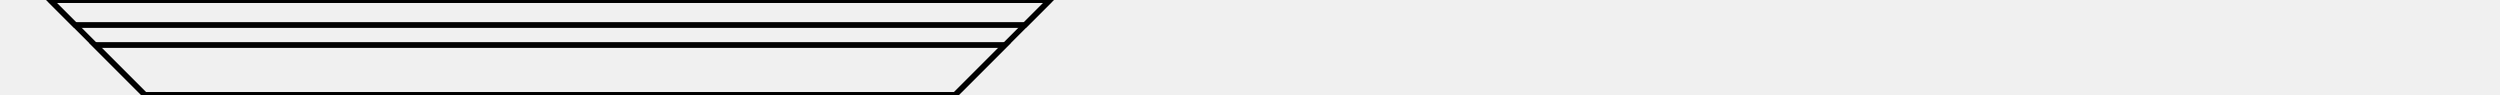
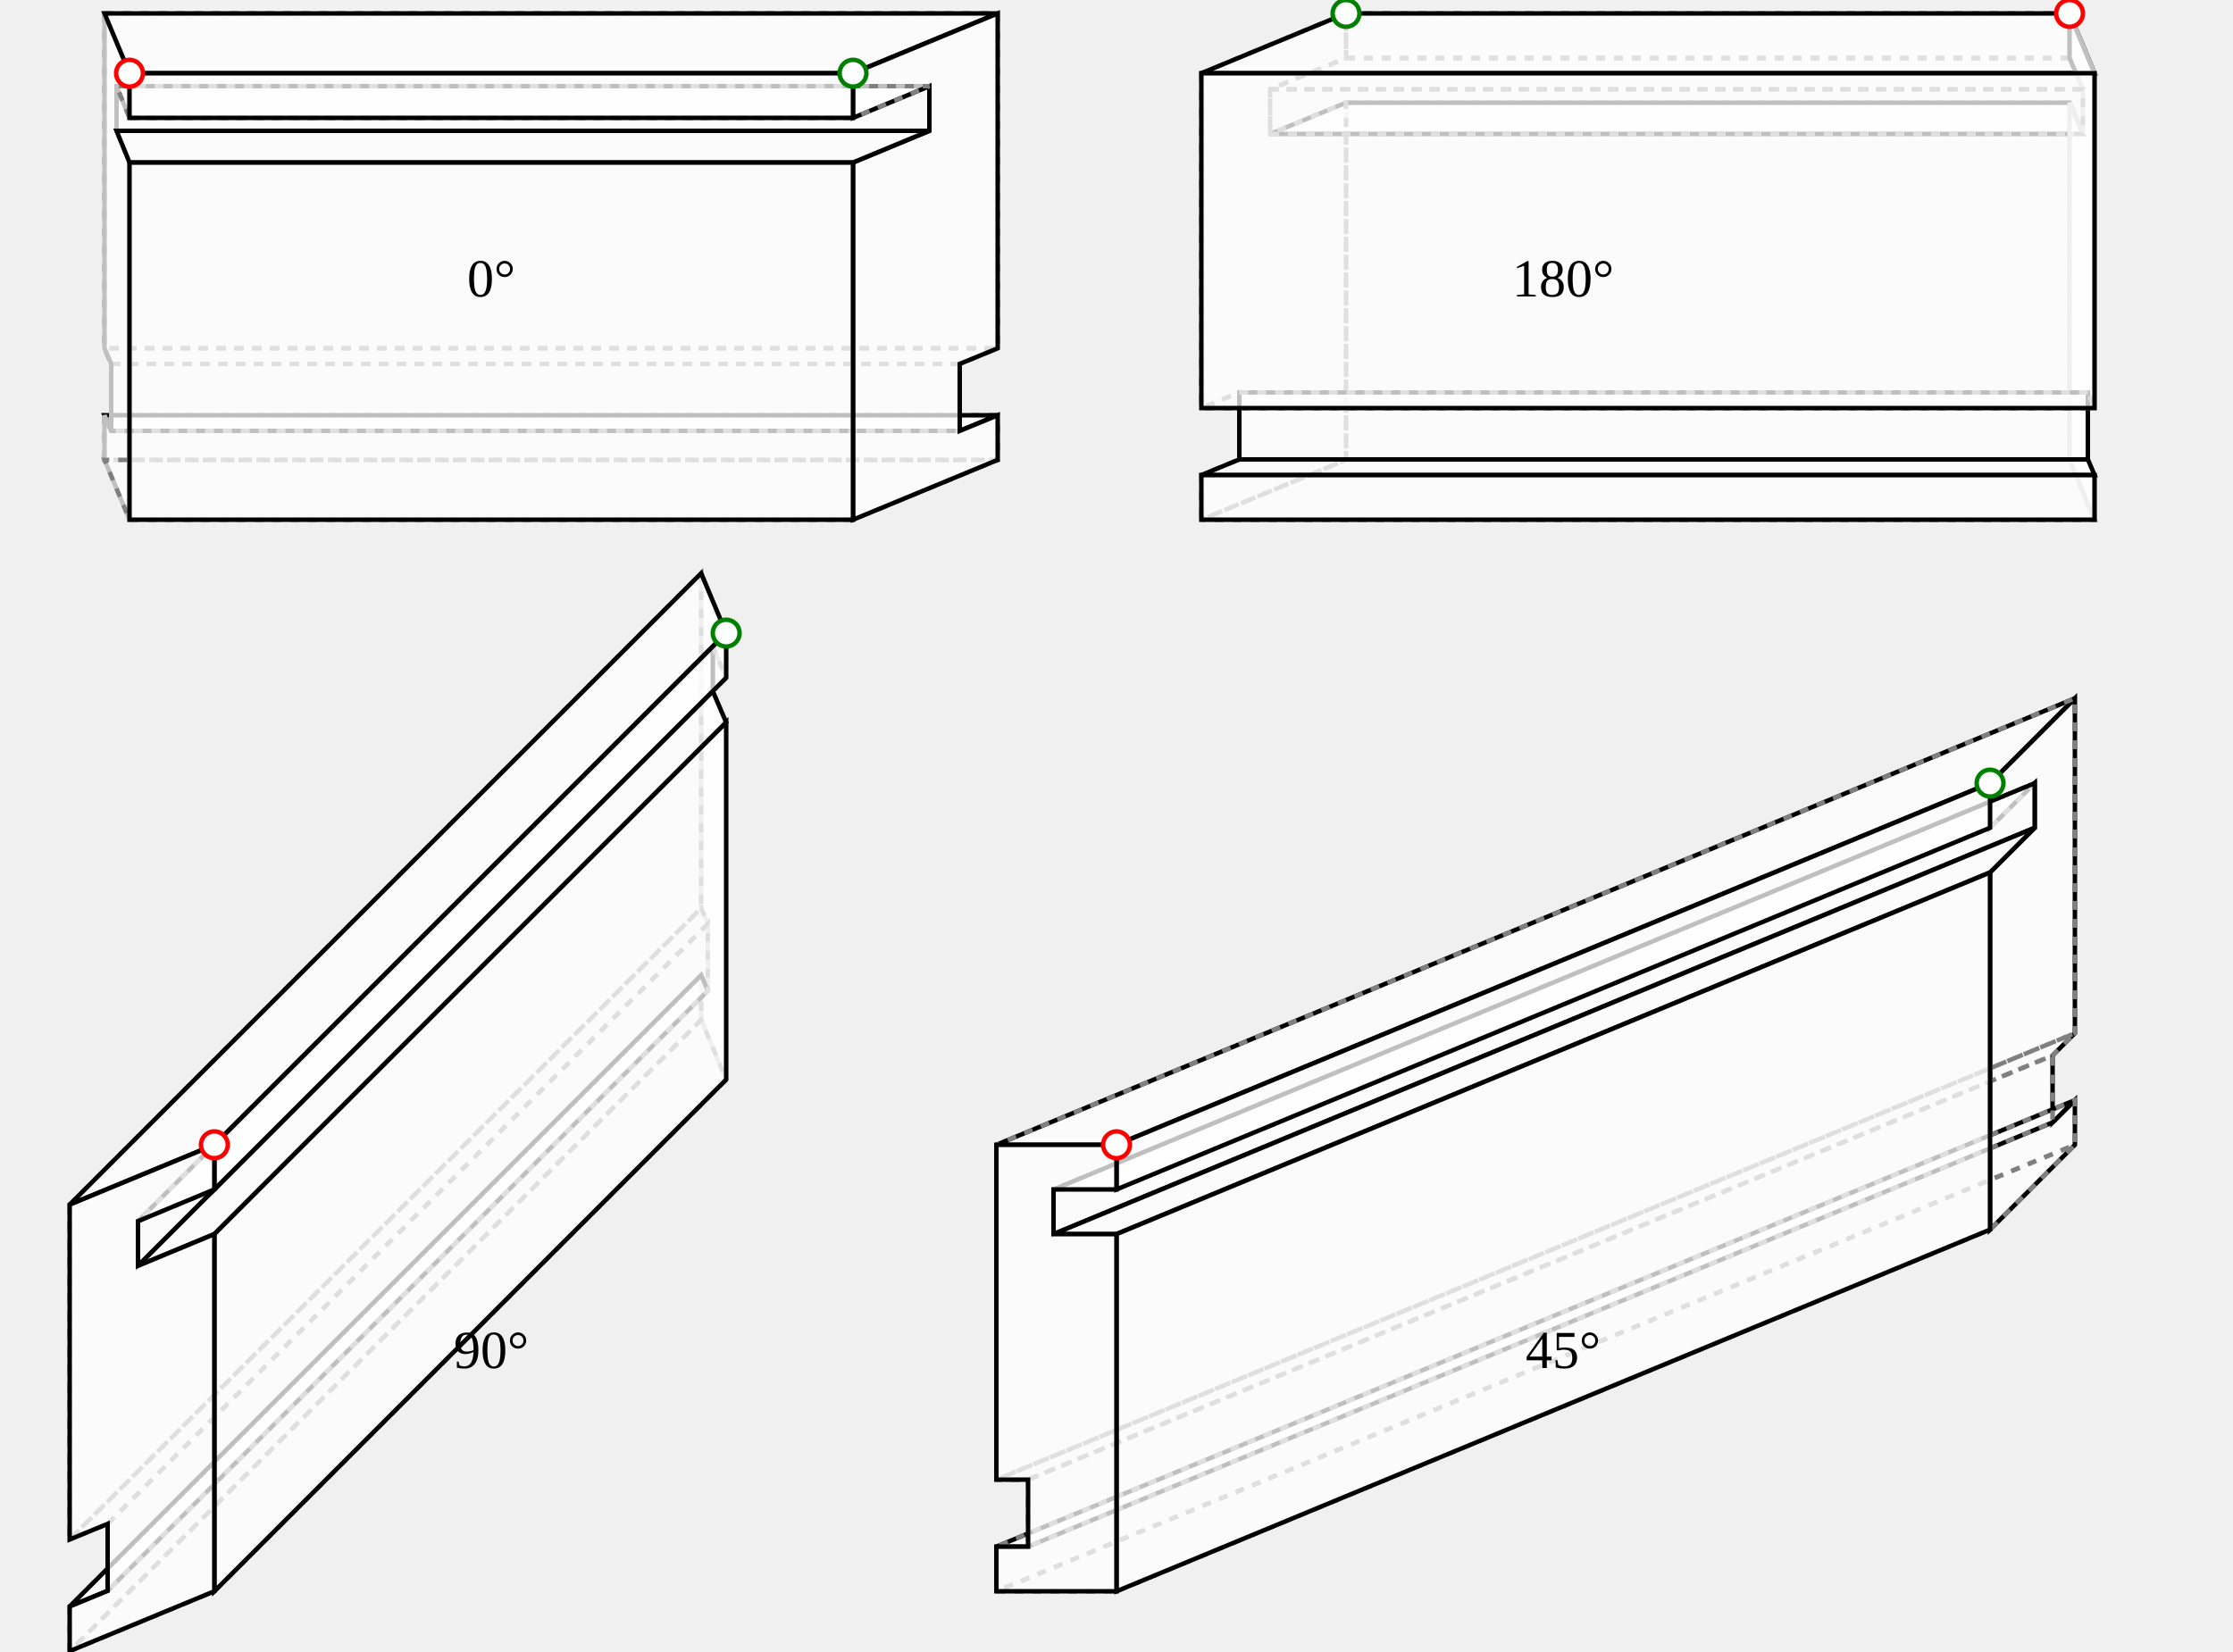
- <svg xmlns="http://www.w3.org/2000/svg" width="1000" viewBox="0.0 -9.0 500.0 19.0">
-   <polygon fill="none" stroke-width="1" stroke-dasharray="" stroke="black" points="10.0,-9.0 10.0,-9.0 210.0,-9.0 210.0,-9.0" />
-   <polygon fill="none" stroke-width="1" stroke-dasharray="" stroke="black" points="10.0,-9.0 10.0,-9.0 210.0,-9.0 210.0,-9.0" />
-   <polygon fill="none" stroke-width="1" stroke-dasharray="" stroke="black" points="15.0,-4.0 205.0,-4.0 210.0,-9.0 10.0,-9.0" />
-   <polygon fill="none" stroke-width="1" stroke-dasharray="" stroke="black" points="10.0,-9.0 210.0,-9.0 205.0,-4.0 15.0,-4.0" />
-   <polygon fill="none" stroke-width="1" stroke-dasharray="" stroke="black" points="15.0,-4.0 15.0,-4.0 205.0,-4.0 205.0,-4.0" />
-   <polygon fill="none" stroke-width="1" stroke-dasharray="" stroke="black" points="19.0,0.0 201.0,0.0 201.0,0.0 19.0,0.0" />
-   <polygon fill="none" stroke-width="1" stroke-dasharray="" stroke="black" points="29.0,10.0 29.0,10.0 19.0,0.0 19.0,0.0 29.0,10.0 29.0,10.0 10.0,-9.0 10.0,-9.0 15.0,-4.0 15.0,-4.0 10.0,-9.0 10.0,-9.0" />
-   <polygon fill="none" stroke-width="1" stroke-dasharray="" stroke="black" points="10.0,-9.0 210.0,-9.0 191.0,10.0 29.0,10.0" />
-   <polygon fill="none" stroke-width="1" stroke-dasharray="" stroke="black" points="29.0,10.0 191.0,10.0 210.0,-9.0 10.0,-9.0" />
-   <polygon fill="none" stroke-width="1" stroke-dasharray="" stroke="black" points="210.0,-9.0 210.0,-9.0 205.0,-4.0 205.0,-4.0 210.0,-9.0 210.0,-9.0 191.0,10.0 191.0,10.0 201.0,0.0 201.0,0.0 191.0,10.0 191.0,10.0" />
-   <polygon fill="none" stroke-width="1" stroke-dasharray="" stroke="black" points="29.0,10.0 191.0,10.0 201.0,0.0 19.0,0.0" />
-   <polygon fill="none" stroke-width="1" stroke-dasharray="" stroke="black" points="19.0,0.0 201.0,0.0 191.0,10.0 29.0,10.0" />
-   <polygon fill="none" stroke-width="1" stroke-dasharray="" stroke="black" points="29.0,10.0 191.0,10.0 191.0,10.0 29.0,10.0" />
-   <polygon fill="none" stroke-width="1" stroke-dasharray="" stroke="black" points="29.0,10.0 191.0,10.0 191.0,10.0 29.0,10.0" />
+ <svg xmlns="http://www.w3.org/2000/svg" width="1000" viewBox="0.0 -6.4 500.0 369.9">
+   <polygon fill="none" stroke-width="1" stroke-dasharray="2" stroke="gray" points="23.4,-3.4 23.4,71.6 223.4,71.6 223.4,-3.4" />
+   <polygon fill="none" stroke-width="1" stroke-dasharray="2" stroke="gray" points="23.4,86.6 23.4,96.6 223.4,96.6 223.4,86.6" />
+   <polygon fill="none" stroke-width="1" stroke-dasharray="2" stroke="gray" points="24.9,75.1 214.9,75.1 223.4,71.6 23.4,71.6" />
+   <polygon fill="rgba(255,255,255,0.75)" stroke-width="1" stroke-dasharray="" stroke="black" points="23.4,86.6 223.4,86.6 214.9,90.1 24.9,90.1" />
+   <polygon fill="none" stroke-width="1" stroke-dasharray="2" stroke="gray" points="24.9,75.1 24.9,90.1 214.9,90.1 214.9,75.1" />
+   <polygon fill="rgba(255,255,255,0.75)" stroke-width="1" stroke-dasharray="" stroke="black" points="26.1,12.9 208.1,12.9 208.1,22.9 26.1,22.9" />
+   <polygon fill="rgba(255,255,255,0.75)" stroke-width="1" stroke-dasharray="" stroke="silver" points="29.0,10.0 29.0,20.0 26.1,12.9 26.1,22.9 29.0,30.0 29.0,110.0 23.4,96.6 23.4,86.6 24.9,90.1 24.9,75.1 23.4,71.6 23.4,-3.4" />
+   <polygon fill="rgba(255,255,255,0.75)" stroke-width="1" stroke-dasharray="" stroke="black" points="23.4,-3.4 223.4,-3.4 191.0,10.0 29.0,10.0" />
+   <polygon fill="none" stroke-width="1" stroke-dasharray="2" stroke="gray" points="29.0,110.0 191.0,110.0 223.4,96.6 23.4,96.6" />
+   <polygon fill="rgba(255,255,255,0.75)" stroke-width="1" stroke-dasharray="" stroke="black" points="223.4,-3.4 223.4,71.6 214.9,75.1 214.9,90.1 223.4,86.6 223.4,96.6 191.0,110.0 191.0,30.0 208.1,22.9 208.1,12.9 191.0,20.0 191.0,10.0" />
+   <polygon fill="none" stroke-width="1" stroke-dasharray="2" stroke="gray" points="29.0,20.0 191.0,20.0 208.1,12.9 26.1,12.9" />
+   <polygon fill="rgba(255,255,255,0.75)" stroke-width="1" stroke-dasharray="" stroke="black" points="26.1,22.9 208.1,22.9 191.0,30.0 29.0,30.0" />
+   <polygon fill="rgba(255,255,255,0.75)" stroke-width="1" stroke-dasharray="" stroke="black" points="29.0,10.0 191.0,10.0 191.0,20.0 29.0,20.0" />
+   <polygon fill="rgba(255,255,255,0.75)" stroke-width="1" stroke-dasharray="" stroke="black" points="29.0,30.0 191.0,30.0 191.0,110.0 29.0,110.0" />
+   <text style="" text-anchor="middle" x="110.0" y="60.0" fill="black">0°</text>
+   <circle cx="29.0" cy="10.0" r="3" stroke="red" fill="white" stroke-width="1" />
+   <circle cx="191.0" cy="10.0" r="3" stroke="green" fill="white" stroke-width="1" />
+   <polygon fill="none" stroke-width="1" stroke-dasharray="2" stroke="gray" points="463.4,-3.4 301.4,-3.4 301.4,6.6 463.4,6.6" />
+   <polygon fill="none" stroke-width="1" stroke-dasharray="2" stroke="gray" points="463.4,16.6 301.4,16.6 301.4,96.6 463.4,96.6" />
+   <polygon fill="none" stroke-width="1" stroke-dasharray="2" stroke="gray" points="463.4,6.6 301.4,6.6 284.4,13.6 466.4,13.6" />
+   <polygon fill="rgba(255,255,255,0.75)" stroke-width="1" stroke-dasharray="" stroke="black" points="466.4,23.6 284.4,23.6 301.4,16.6 463.4,16.6" />
+   <polygon fill="none" stroke-width="1" stroke-dasharray="2" stroke="gray" points="269.0,10.0 269.0,85.0 277.5,81.5 277.5,96.5 269.0,100.0 269.0,110.0 301.4,96.6 301.4,16.6 284.4,23.6 284.4,13.6 301.4,6.6 301.4,-3.4" />
+   <polygon fill="rgba(255,255,255,0.75)" stroke-width="1" stroke-dasharray="" stroke="black" points="469.0,10.0 269.0,10.0 301.4,-3.4 463.4,-3.4" />
+   <polygon fill="none" stroke-width="1" stroke-dasharray="2" stroke="gray" points="463.4,96.6 301.4,96.6 269.0,110.0 469.0,110.0" />
+   <polygon fill="rgba(255,255,255,0.75)" stroke-width="1" stroke-dasharray="" stroke="silver" points="463.4,-3.4 463.4,6.6 466.4,13.6 466.4,23.6 463.4,16.6 463.4,96.6 469.0,110.0 469.0,100.0 467.5,96.5 467.5,81.5 469.0,85.0 469.0,10.0" />
+   <polygon fill="none" stroke-width="1" stroke-dasharray="2" stroke="gray" points="466.4,13.6 284.4,13.6 284.4,23.6 466.4,23.6" />
+   <polygon fill="rgba(255,255,255,0.75)" stroke-width="1" stroke-dasharray="" stroke="black" points="467.5,81.5 467.5,96.5 277.5,96.5 277.5,81.5" />
+   <polygon fill="none" stroke-width="1" stroke-dasharray="2" stroke="gray" points="467.5,81.5 277.5,81.5 269.0,85.0 469.0,85.0" />
+   <polygon fill="rgba(255,255,255,0.75)" stroke-width="1" stroke-dasharray="" stroke="black" points="469.0,100.0 269.0,100.0 277.5,96.5 467.5,96.5" />
+   <polygon fill="rgba(255,255,255,0.75)" stroke-width="1" stroke-dasharray="" stroke="black" points="469.0,10.0 469.0,85.0 269.0,85.0 269.0,10.0" />
+   <polygon fill="rgba(255,255,255,0.75)" stroke-width="1" stroke-dasharray="" stroke="black" points="469.0,100.0 469.0,110.0 269.0,110.0 269.0,100.0" />
+   <text style="" text-anchor="middle" x="350.0" y="60.0" fill="black">180°</text>
+   <circle cx="463.4" cy="-3.4" r="3" stroke="red" fill="white" stroke-width="1" />
+   <circle cx="301.4" cy="-3.4" r="3" stroke="green" fill="white" stroke-width="1" />
+   <polygon fill="rgba(255,255,255,0.75)" stroke-width="1" stroke-dasharray="" stroke="silver" points="157.0,122.0 157.0,197.0 158.5,200.5 158.5,215.5 157.0,212.0 157.0,222.0 162.6,235.4 162.6,155.4 159.6,148.4 159.6,138.4 162.6,145.4 162.6,135.4" />
+   <polygon fill="none" stroke-width="1" stroke-dasharray="2" stroke="gray" points="15.6,263.4 15.6,338.4 157.0,197.0 157.0,122.0" />
+   <polygon fill="none" stroke-width="1" stroke-dasharray="2" stroke="gray" points="15.6,353.4 15.6,363.4 157.0,222.0 157.0,212.0" />
+   <polygon fill="none" stroke-width="1" stroke-dasharray="2" stroke="gray" points="24.1,334.9 158.5,200.5 157.0,197.0 15.6,338.4" />
+   <polygon fill="rgba(255,255,255,0.75)" stroke-width="1" stroke-dasharray="" stroke="black" points="15.6,353.4 157.0,212.0 158.5,215.5 24.1,349.9" />
+   <polygon fill="none" stroke-width="1" stroke-dasharray="2" stroke="gray" points="24.1,334.9 24.1,349.9 158.5,215.5 158.5,200.5" />
+   <polygon fill="rgba(255,255,255,0.75)" stroke-width="1" stroke-dasharray="" stroke="black" points="30.9,267.1 159.6,138.4 159.6,148.4 30.9,277.1" />
+   <polygon fill="rgba(255,255,255,0.75)" stroke-width="1" stroke-dasharray="" stroke="black" points="15.6,263.4 157.0,122.0 162.6,135.4 48.0,250.0" />
+   <polygon fill="none" stroke-width="1" stroke-dasharray="2" stroke="gray" points="48.0,350.0 162.6,235.4 157.0,222.0 15.6,363.4" />
+   <polygon fill="none" stroke-width="1" stroke-dasharray="2" stroke="gray" points="48.0,260.0 162.6,145.4 159.6,138.4 30.9,267.1" />
+   <polygon fill="rgba(255,255,255,0.75)" stroke-width="1" stroke-dasharray="" stroke="black" points="30.9,277.1 159.6,148.4 162.6,155.4 48.0,270.0" />
+   <polygon fill="rgba(255,255,255,0.75)" stroke-width="1" stroke-dasharray="" stroke="black" points="48.0,250.0 162.6,135.4 162.6,145.4 48.0,260.0" />
+   <polygon fill="rgba(255,255,255,0.75)" stroke-width="1" stroke-dasharray="" stroke="black" points="48.0,270.0 162.6,155.4 162.6,235.4 48.0,350.0" />
+   <polygon fill="rgba(255,255,255,0.75)" stroke-width="1" stroke-dasharray="" stroke="black" points="48.0,250.0 48.0,260.0 30.9,267.1 30.9,277.1 48.0,270.0 48.0,350.0 15.6,363.4 15.6,353.4 24.1,349.9 24.1,334.9 15.6,338.4 15.6,263.4" />
+   <text style="" text-anchor="middle" x="110.0" y="300.0" fill="black">90°</text>
+   <circle cx="48.0" cy="250.0" r="3" stroke="red" fill="white" stroke-width="1" />
+   <circle cx="162.6" cy="135.4" r="3" stroke="green" fill="white" stroke-width="1" />
+   <polygon fill="rgba(255,255,255,0.75)" stroke-width="1" stroke-dasharray="" stroke="black" points="464.6,150.0 464.6,225.0 459.6,230.0 459.6,245.0 464.6,240.0 464.6,250.0 445.6,269.0 445.6,189.0 455.6,179.0 455.6,169.0 445.6,179.0 445.6,169.0" />
+   <polygon fill="rgba(255,255,255,0.75)" stroke-width="1" stroke-dasharray="" stroke="black" points="223.1,250.0 464.6,150.0 445.6,169.0 250.0,250.0" />
+   <polygon fill="none" stroke-width="1" stroke-dasharray="2" stroke="gray" points="223.1,250.0 223.1,325.0 464.6,225.0 464.6,150.0" />
+   <polygon fill="none" stroke-width="1" stroke-dasharray="2" stroke="gray" points="230.2,325.0 459.6,230.0 464.6,225.0 223.1,325.0" />
+   <polygon fill="rgba(255,255,255,0.75)" stroke-width="1" stroke-dasharray="" stroke="black" points="223.1,340.0 464.6,240.0 459.6,245.0 230.2,340.0" />
+   <polygon fill="none" stroke-width="1" stroke-dasharray="2" stroke="gray" points="223.1,340.0 223.1,350.0 464.6,250.0 464.6,240.0" />
+   <polygon fill="none" stroke-width="1" stroke-dasharray="2" stroke="gray" points="250.0,350.0 445.6,269.0 464.6,250.0 223.1,350.0" />
+   <polygon fill="none" stroke-width="1" stroke-dasharray="2" stroke="gray" points="230.2,325.0 230.2,340.0 459.6,245.0 459.6,230.0" />
+   <polygon fill="none" stroke-width="1" stroke-dasharray="2" stroke="gray" points="250.0,260.0 445.6,179.0 455.6,169.0 235.9,260.0" />
+   <polygon fill="rgba(255,255,255,0.75)" stroke-width="1" stroke-dasharray="" stroke="black" points="235.9,260.0 455.6,169.0 455.6,179.0 235.9,270.0" />
+   <polygon fill="rgba(255,255,255,0.75)" stroke-width="1" stroke-dasharray="" stroke="black" points="235.9,270.0 455.6,179.0 445.6,189.0 250.0,270.0" />
+   <polygon fill="rgba(255,255,255,0.75)" stroke-width="1" stroke-dasharray="" stroke="black" points="250.0,250.0 445.6,169.0 445.6,179.0 250.0,260.0" />
+   <polygon fill="rgba(255,255,255,0.75)" stroke-width="1" stroke-dasharray="" stroke="black" points="250.0,270.0 445.6,189.0 445.6,269.0 250.0,350.0" />
+   <polygon fill="rgba(255,255,255,0.75)" stroke-width="1" stroke-dasharray="" stroke="black" points="250.0,250.0 250.0,260.0 235.9,260.0 235.9,270.0 250.0,270.0 250.0,350.0 223.1,350.0 223.1,340.0 230.2,340.0 230.2,325.0 223.1,325.0 223.1,250.0" />
+   <text style="" text-anchor="middle" x="350.0" y="300.0" fill="black">45°</text>
+   <circle cx="250.0" cy="250.0" r="3" stroke="red" fill="white" stroke-width="1" />
+   <circle cx="445.6" cy="169.0" r="3" stroke="green" fill="white" stroke-width="1" />
</svg>
